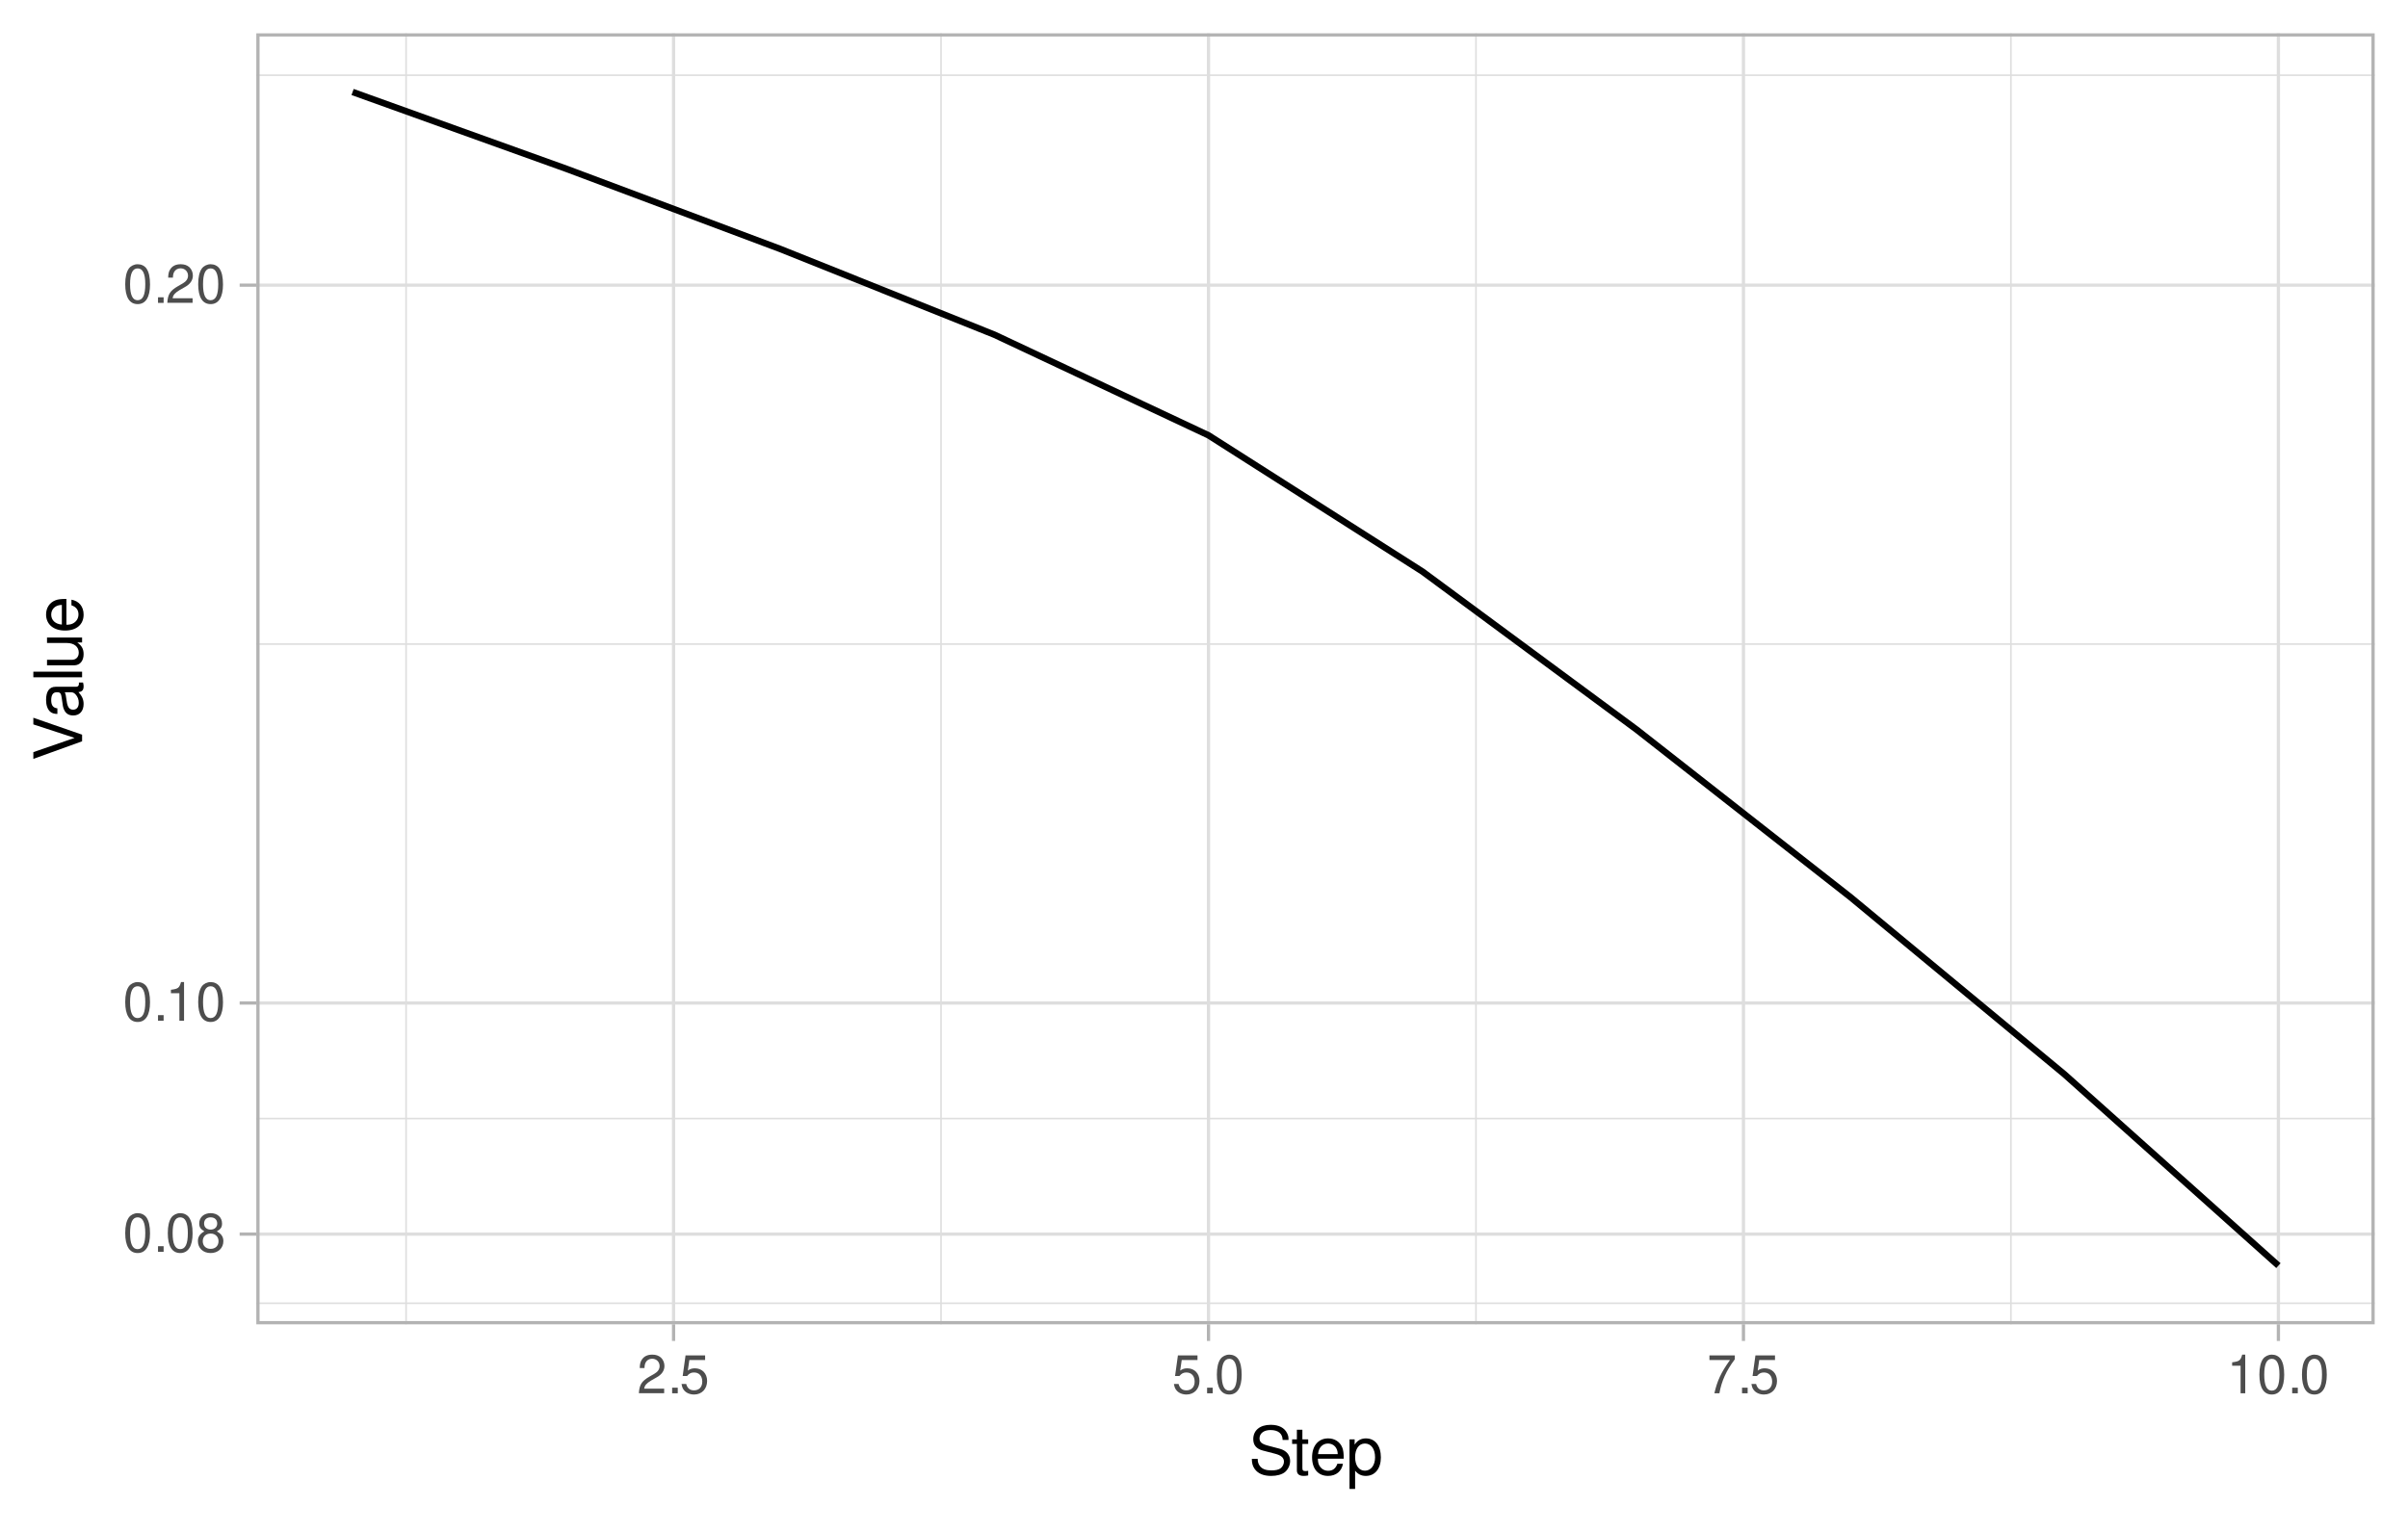
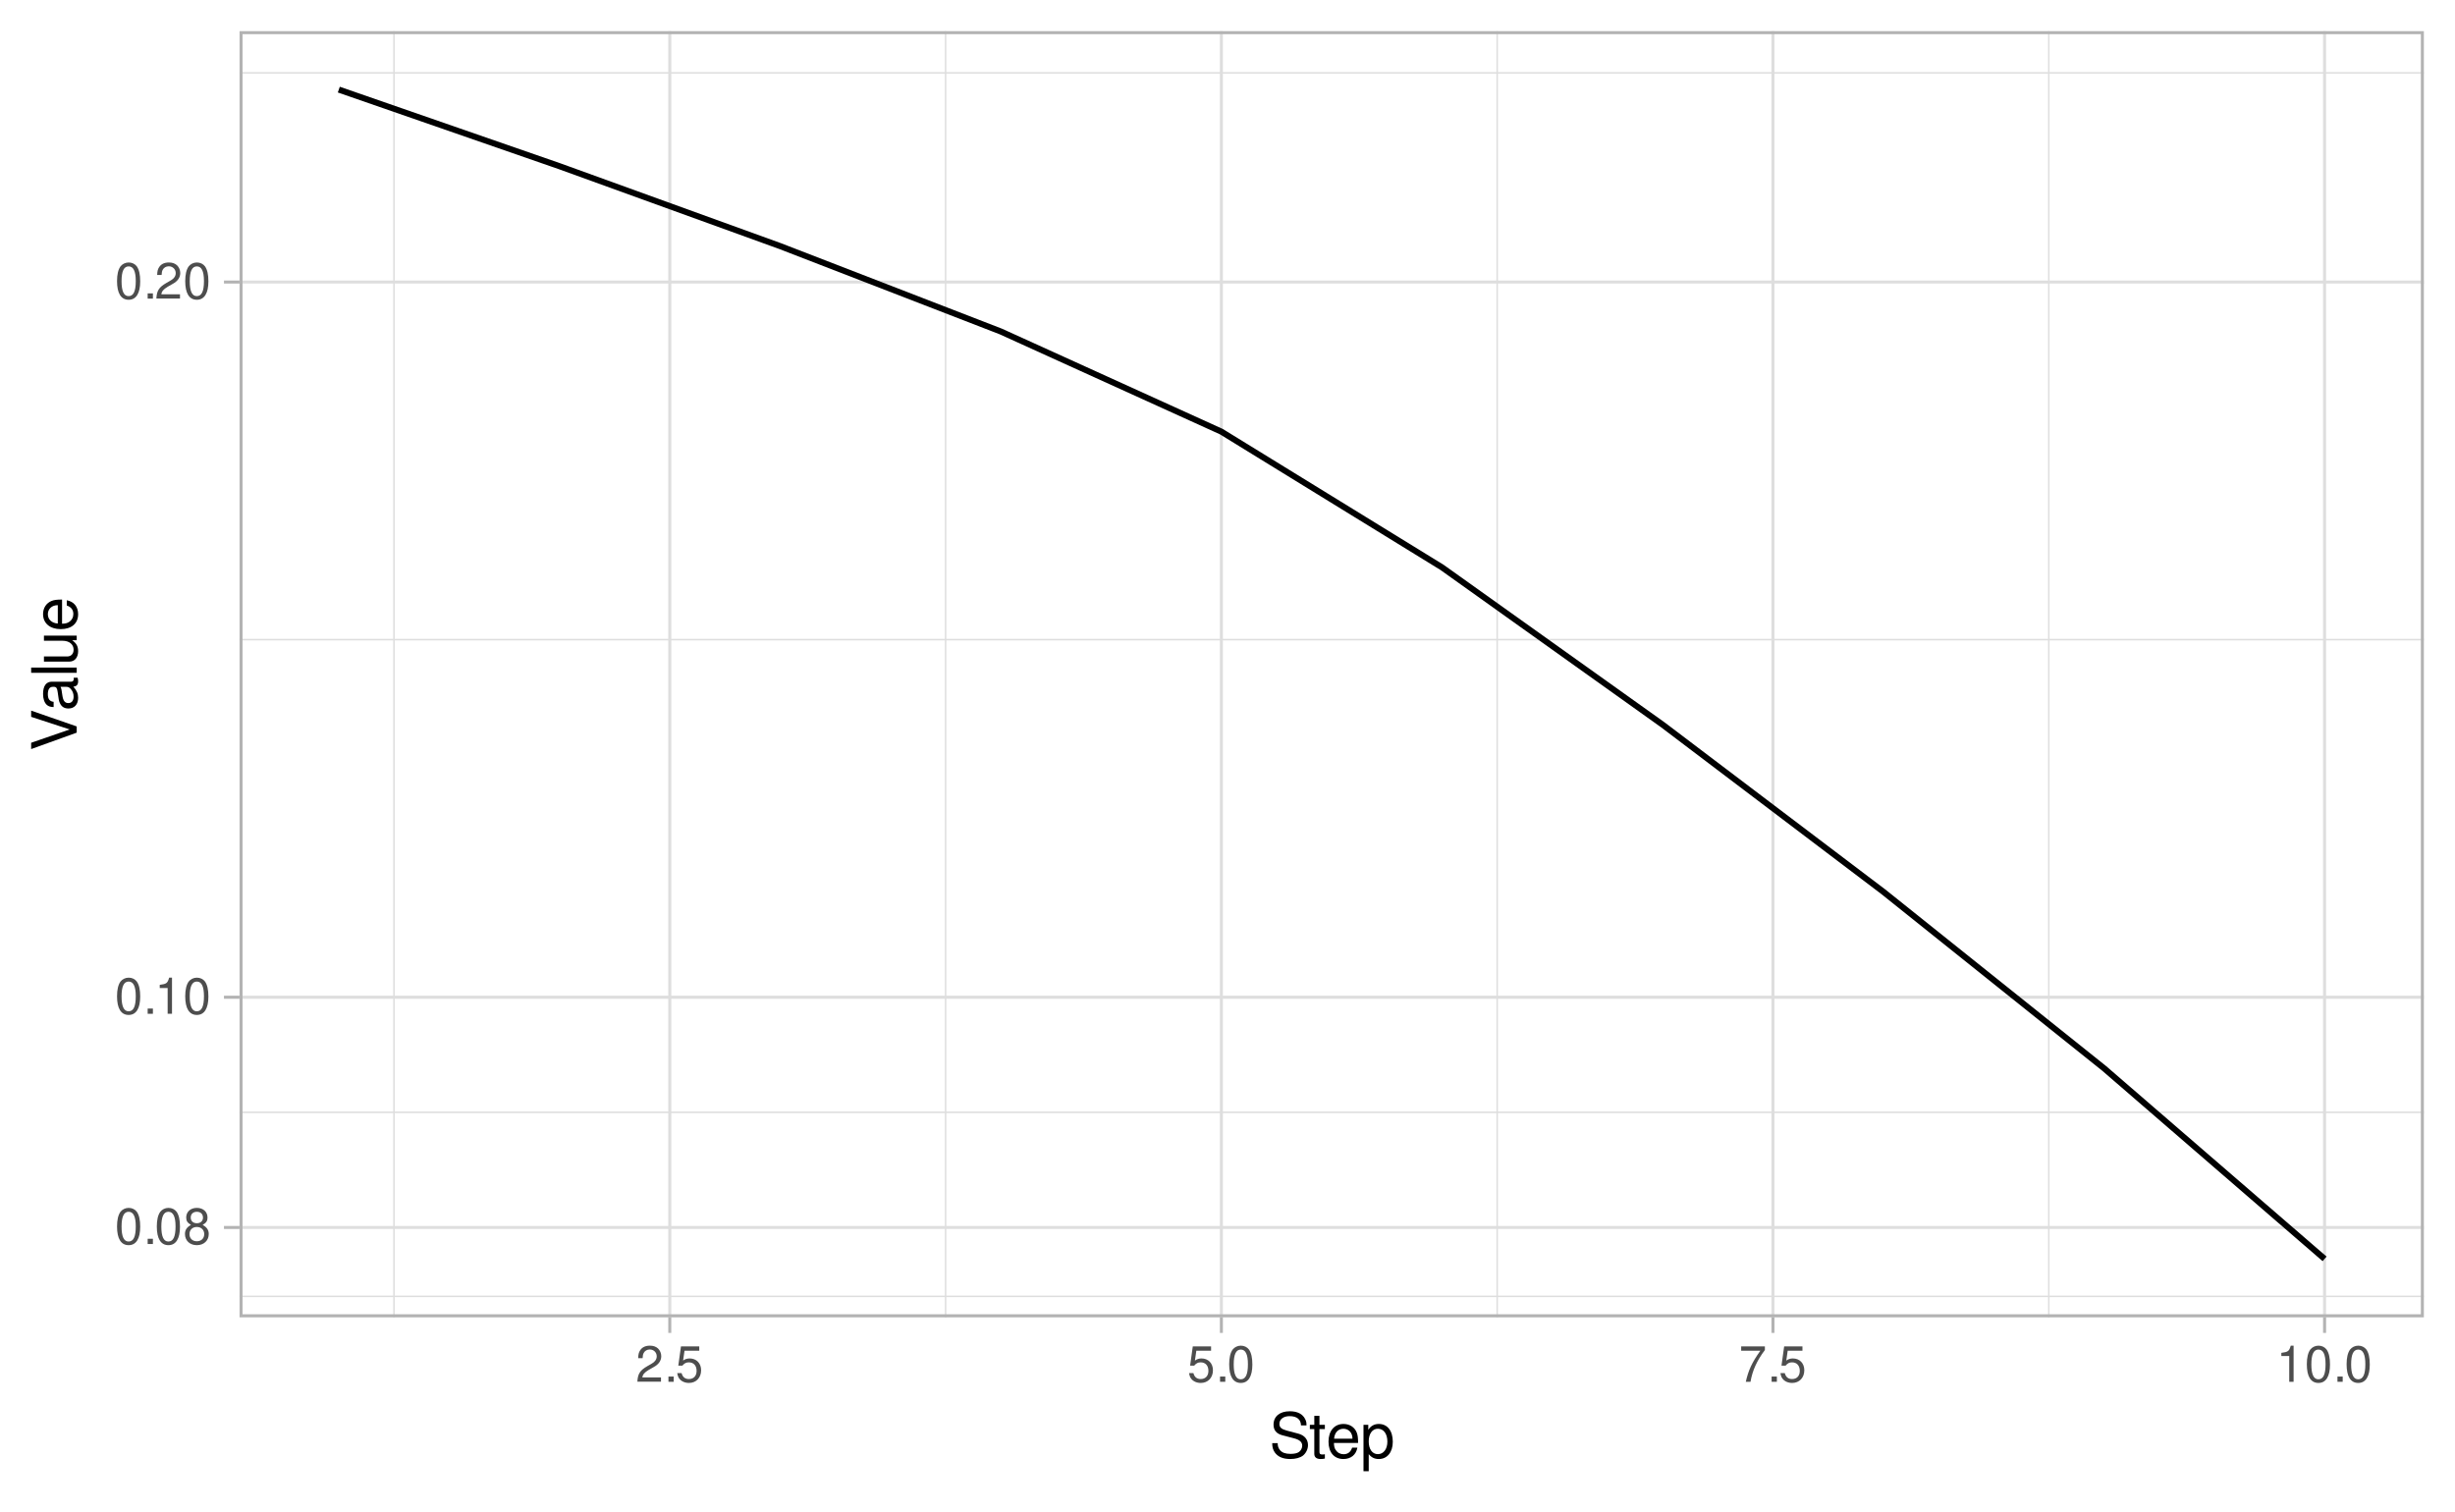
- <svg xmlns="http://www.w3.org/2000/svg" xmlns:xlink="http://www.w3.org/1999/xlink" width="396pt" height="252pt" viewBox="0 0 396 252" version="1.1">
+ <svg xmlns="http://www.w3.org/2000/svg" xmlns:xlink="http://www.w3.org/1999/xlink" width="432pt" height="266pt" viewBox="0 0 432 266" version="1.1">
  <defs>
    <g>
      <symbol overflow="visible" id="glyph0-0">
        <path style="stroke:none;" d="" />
      </symbol>
      <symbol overflow="visible" id="glyph0-1">
        <path style="stroke:none;" d="M 2.422 -6.359 C 1.844 -6.359 1.312 -6.094 0.984 -5.672 C 0.578 -5.109 0.375 -4.25 0.375 -3.078 C 0.375 -0.938 1.078 0.203 2.422 0.203 C 3.734 0.203 4.453 -0.938 4.453 -3.031 C 4.453 -4.25 4.266 -5.078 3.859 -5.672 C 3.531 -6.109 3.016 -6.359 2.422 -6.359 Z M 2.422 -5.672 C 3.25 -5.672 3.672 -4.828 3.672 -3.094 C 3.672 -1.281 3.266 -0.438 2.406 -0.438 C 1.578 -0.438 1.172 -1.312 1.172 -3.062 C 1.172 -4.828 1.578 -5.672 2.422 -5.672 Z M 2.422 -5.672 " />
      </symbol>
      <symbol overflow="visible" id="glyph0-2">
        <path style="stroke:none;" d="M 1.688 -0.922 L 0.766 -0.922 L 0.766 0 L 1.688 0 Z M 1.688 -0.922 " />
      </symbol>
      <symbol overflow="visible" id="glyph0-3">
        <path style="stroke:none;" d="M 3.438 -3.359 C 4.094 -3.75 4.297 -4.062 4.297 -4.656 C 4.297 -5.672 3.531 -6.359 2.422 -6.359 C 1.312 -6.359 0.547 -5.672 0.547 -4.672 C 0.547 -4.062 0.75 -3.75 1.391 -3.359 C 0.672 -2.984 0.328 -2.469 0.328 -1.766 C 0.328 -0.609 1.172 0.203 2.422 0.203 C 3.656 0.203 4.516 -0.609 4.516 -1.766 C 4.516 -2.469 4.156 -2.984 3.438 -3.359 Z M 2.422 -5.672 C 3.078 -5.672 3.5 -5.281 3.5 -4.641 C 3.5 -4.047 3.062 -3.656 2.422 -3.656 C 1.766 -3.656 1.344 -4.047 1.344 -4.656 C 1.344 -5.281 1.766 -5.672 2.422 -5.672 Z M 2.422 -3 C 3.188 -3 3.719 -2.484 3.719 -1.75 C 3.719 -0.984 3.203 -0.484 2.406 -0.484 C 1.641 -0.484 1.125 -1 1.125 -1.734 C 1.125 -2.5 1.641 -3 2.422 -3 Z M 2.422 -3 " />
      </symbol>
      <symbol overflow="visible" id="glyph0-4">
        <path style="stroke:none;" d="M 2.281 -4.531 L 2.281 0 L 3.047 0 L 3.047 -6.359 L 2.547 -6.359 C 2.266 -5.391 2.094 -5.25 0.891 -5.094 L 0.891 -4.531 Z M 2.281 -4.531 " />
      </symbol>
      <symbol overflow="visible" id="glyph0-5">
        <path style="stroke:none;" d="M 4.453 -0.766 L 1.172 -0.766 C 1.25 -1.297 1.531 -1.625 2.297 -2.094 L 3.172 -2.594 C 4.047 -3.062 4.5 -3.719 4.5 -4.5 C 4.5 -5.031 4.281 -5.531 3.922 -5.875 C 3.547 -6.203 3.094 -6.359 2.5 -6.359 C 1.703 -6.359 1.125 -6.078 0.781 -5.531 C 0.547 -5.203 0.453 -4.797 0.438 -4.156 L 1.219 -4.156 C 1.234 -4.594 1.297 -4.844 1.406 -5.062 C 1.594 -5.438 2 -5.688 2.469 -5.688 C 3.172 -5.688 3.703 -5.172 3.703 -4.484 C 3.703 -3.969 3.406 -3.531 2.859 -3.219 L 2.047 -2.75 C 0.75 -2 0.375 -1.406 0.297 -0.016 L 4.453 -0.016 Z M 4.453 -0.766 " />
      </symbol>
      <symbol overflow="visible" id="glyph0-6">
        <path style="stroke:none;" d="M 4.188 -6.234 L 0.969 -6.234 L 0.5 -2.844 L 1.219 -2.844 C 1.578 -3.266 1.875 -3.422 2.359 -3.422 C 3.203 -3.422 3.719 -2.844 3.719 -1.922 C 3.719 -1.031 3.203 -0.484 2.359 -0.484 C 1.688 -0.484 1.266 -0.828 1.078 -1.531 L 0.312 -1.531 C 0.406 -1.016 0.5 -0.781 0.688 -0.547 C 1.031 -0.078 1.672 0.203 2.375 0.203 C 3.641 0.203 4.516 -0.719 4.516 -2.031 C 4.516 -3.266 3.688 -4.109 2.5 -4.109 C 2.062 -4.109 1.703 -4 1.344 -3.734 L 1.594 -5.469 L 4.188 -5.469 Z M 4.188 -6.234 " />
      </symbol>
      <symbol overflow="visible" id="glyph0-7">
        <path style="stroke:none;" d="M 4.578 -6.234 L 0.406 -6.234 L 0.406 -5.469 L 3.781 -5.469 C 2.281 -3.359 1.688 -2.047 1.219 0 L 2.047 0 C 2.391 -2 3.172 -3.719 4.578 -5.594 Z M 4.578 -6.234 " />
      </symbol>
      <symbol overflow="visible" id="glyph1-0">
        <path style="stroke:none;" d="" />
      </symbol>
      <symbol overflow="visible" id="glyph1-1">
        <path style="stroke:none;" d="M 6.562 -5.672 C 6.562 -6.219 6.516 -6.375 6.344 -6.75 C 5.906 -7.672 4.969 -8.156 3.625 -8.156 C 1.859 -8.156 0.766 -7.25 0.766 -5.797 C 0.766 -4.812 1.281 -4.203 2.344 -3.922 L 4.328 -3.406 C 5.359 -3.141 5.812 -2.734 5.812 -2.094 C 5.812 -1.672 5.578 -1.234 5.234 -0.984 C 4.922 -0.766 4.406 -0.656 3.766 -0.656 C 2.875 -0.656 2.297 -0.859 1.906 -1.312 C 1.609 -1.672 1.484 -2.062 1.5 -2.547 L 0.531 -2.547 C 0.531 -1.812 0.688 -1.328 1 -0.891 C 1.547 -0.125 2.469 0.25 3.703 0.25 C 4.656 0.25 5.438 0.031 5.953 -0.359 C 6.484 -0.797 6.828 -1.5 6.828 -2.203 C 6.828 -3.188 6.219 -3.922 5.125 -4.219 L 3.109 -4.75 C 2.141 -5.016 1.797 -5.328 1.797 -5.938 C 1.797 -6.75 2.516 -7.297 3.594 -7.297 C 4.859 -7.297 5.578 -6.719 5.594 -5.672 Z M 6.562 -5.672 " />
      </symbol>
      <symbol overflow="visible" id="glyph1-2">
        <path style="stroke:none;" d="M 2.797 -5.766 L 1.844 -5.766 L 1.844 -7.344 L 0.938 -7.344 L 0.938 -5.766 L 0.156 -5.766 L 0.156 -5.016 L 0.938 -5.016 L 0.938 -0.656 C 0.938 -0.062 1.328 0.25 2.047 0.25 C 2.281 0.25 2.484 0.234 2.797 0.172 L 2.797 -0.594 C 2.656 -0.562 2.547 -0.547 2.359 -0.547 C 1.953 -0.547 1.844 -0.656 1.844 -1.062 L 1.844 -5.016 L 2.797 -5.016 Z M 2.797 -5.766 " />
      </symbol>
      <symbol overflow="visible" id="glyph1-3">
        <path style="stroke:none;" d="M 5.641 -2.578 C 5.641 -3.453 5.578 -3.984 5.406 -4.406 C 5.031 -5.359 4.156 -5.922 3.078 -5.922 C 1.469 -5.922 0.438 -4.703 0.438 -2.812 C 0.438 -0.906 1.438 0.25 3.062 0.25 C 4.375 0.25 5.297 -0.5 5.516 -1.75 L 4.594 -1.75 C 4.344 -0.984 3.828 -0.594 3.094 -0.594 C 2.516 -0.594 2.016 -0.859 1.703 -1.344 C 1.484 -1.672 1.406 -2 1.391 -2.578 Z M 1.422 -3.328 C 1.5 -4.391 2.141 -5.078 3.062 -5.078 C 4 -5.078 4.656 -4.359 4.656 -3.328 Z M 1.422 -3.328 " />
      </symbol>
      <symbol overflow="visible" id="glyph1-4">
        <path style="stroke:none;" d="M 0.594 2.391 L 1.516 2.391 L 1.516 -0.609 C 2 -0.016 2.547 0.25 3.281 0.25 C 4.781 0.25 5.75 -0.953 5.75 -2.781 C 5.75 -4.719 4.812 -5.922 3.281 -5.922 C 2.5 -5.922 1.875 -5.578 1.438 -4.891 L 1.438 -5.766 L 0.594 -5.766 Z M 3.125 -5.078 C 4.141 -5.078 4.797 -4.188 4.797 -2.812 C 4.797 -1.5 4.125 -0.609 3.125 -0.609 C 2.141 -0.609 1.516 -1.484 1.516 -2.844 C 1.516 -4.188 2.141 -5.078 3.125 -5.078 Z M 3.125 -5.078 " />
      </symbol>
      <symbol overflow="visible" id="glyph2-0">
        <path style="stroke:none;" d="" />
      </symbol>
      <symbol overflow="visible" id="glyph2-1">
        <path style="stroke:none;" d="M 0 -4.312 L -8.016 -7.094 L -8.016 -6 L -1.234 -3.781 L -8.016 -1.438 L -8.016 -0.328 L 0 -3.219 Z M 0 -4.312 " />
      </symbol>
      <symbol overflow="visible" id="glyph2-2">
        <path style="stroke:none;" d="M -0.531 -5.891 C -0.516 -5.781 -0.516 -5.734 -0.516 -5.688 C -0.516 -5.375 -0.688 -5.188 -0.969 -5.188 L -4.359 -5.188 C -5.375 -5.188 -5.922 -4.438 -5.922 -3.031 C -5.922 -2.172 -5.688 -1.5 -5.266 -1.109 C -4.969 -0.844 -4.625 -0.734 -4.062 -0.719 L -4.062 -1.641 C -4.766 -1.719 -5.078 -2.141 -5.078 -2.984 C -5.078 -3.828 -4.781 -4.281 -4.219 -4.281 L -3.984 -4.281 C -3.594 -4.266 -3.438 -4.062 -3.344 -3.328 C -3.172 -2.031 -3.141 -1.828 -2.984 -1.469 C -2.703 -0.797 -2.203 -0.469 -1.453 -0.469 C -0.406 -0.469 0.25 -1.188 0.25 -2.359 C 0.25 -3.078 0 -3.656 -0.594 -4.312 C 0 -4.375 0.25 -4.656 0.25 -5.266 C 0.25 -5.453 0.234 -5.578 0.156 -5.891 Z M -1.812 -4.281 C -1.5 -4.281 -1.312 -4.188 -1.062 -3.922 C -0.719 -3.547 -0.547 -3.094 -0.547 -2.547 C -0.547 -1.844 -0.891 -1.422 -1.469 -1.422 C -2.078 -1.422 -2.391 -1.812 -2.531 -2.812 C -2.656 -3.781 -2.703 -3.969 -2.844 -4.281 Z M -1.812 -4.281 " />
      </symbol>
      <symbol overflow="visible" id="glyph2-3">
        <path style="stroke:none;" d="M -8.016 -1.672 L -8.016 -0.75 L 0 -0.75 L 0 -1.672 Z M -8.016 -1.672 " />
      </symbol>
      <symbol overflow="visible" id="glyph2-4">
        <path style="stroke:none;" d="M 0 -5.297 L -5.766 -5.297 L -5.766 -4.391 L -2.5 -4.391 C -1.312 -4.391 -0.547 -3.766 -0.547 -2.812 C -0.547 -2.094 -0.984 -1.625 -1.688 -1.625 L -5.766 -1.625 L -5.766 -0.719 L -1.312 -0.719 C -0.359 -0.719 0.25 -1.438 0.25 -2.547 C 0.25 -3.406 -0.047 -3.938 -0.797 -4.484 L 0 -4.484 Z M 0 -5.297 " />
      </symbol>
      <symbol overflow="visible" id="glyph2-5">
        <path style="stroke:none;" d="M -2.578 -5.641 C -3.453 -5.641 -3.984 -5.578 -4.406 -5.406 C -5.359 -5.031 -5.922 -4.156 -5.922 -3.078 C -5.922 -1.469 -4.703 -0.438 -2.812 -0.438 C -0.906 -0.438 0.25 -1.438 0.25 -3.062 C 0.25 -4.375 -0.5 -5.297 -1.75 -5.516 L -1.75 -4.594 C -0.984 -4.344 -0.594 -3.828 -0.594 -3.094 C -0.594 -2.516 -0.859 -2.016 -1.344 -1.703 C -1.672 -1.484 -2 -1.406 -2.578 -1.391 Z M -3.328 -1.422 C -4.391 -1.5 -5.078 -2.141 -5.078 -3.062 C -5.078 -4 -4.359 -4.656 -3.328 -4.656 Z M -3.328 -1.422 " />
      </symbol>
    </g>
    <clipPath id="clip1">
-       <path d="M 42.152 5.48 L 390.523 5.48 L 390.523 217.852 L 42.152 217.852 Z M 42.152 5.48 " />
+       <path d="M 42.152 5.48 L 426.523 5.48 L 426.523 231.852 L 42.152 231.852 Z M 42.152 5.48 " />
    </clipPath>
    <clipPath id="clip2">
-       <path d="M 42.152 214 L 390.523 214 L 390.523 215 L 42.152 215 Z M 42.152 214 " />
+       <path d="M 42.152 228 L 426.523 228 L 426.523 229 L 42.152 229 Z M 42.152 228 " />
    </clipPath>
    <clipPath id="clip3">
-       <path d="M 42.152 183 L 390.523 183 L 390.523 185 L 42.152 185 Z M 42.152 183 " />
+       <path d="M 42.152 195 L 426.523 195 L 426.523 196 L 42.152 196 Z M 42.152 195 " />
    </clipPath>
    <clipPath id="clip4">
-       <path d="M 42.152 105 L 390.523 105 L 390.523 107 L 42.152 107 Z M 42.152 105 " />
+       <path d="M 42.152 112 L 426.523 112 L 426.523 113 L 42.152 113 Z M 42.152 112 " />
    </clipPath>
    <clipPath id="clip5">
-       <path d="M 42.152 12 L 390.523 12 L 390.523 13 L 42.152 13 Z M 42.152 12 " />
+       <path d="M 42.152 12 L 426.523 12 L 426.523 13 L 42.152 13 Z M 42.152 12 " />
    </clipPath>
    <clipPath id="clip6">
-       <path d="M 66 5.48 L 67 5.48 L 67 217.852 L 66 217.852 Z M 66 5.48 " />
+       <path d="M 69 5.48 L 70 5.48 L 70 231.852 L 69 231.852 Z M 69 5.48 " />
    </clipPath>
    <clipPath id="clip7">
-       <path d="M 154 5.48 L 155 5.48 L 155 217.852 L 154 217.852 Z M 154 5.48 " />
+       <path d="M 166 5.48 L 167 5.48 L 167 231.852 L 166 231.852 Z M 166 5.48 " />
    </clipPath>
    <clipPath id="clip8">
-       <path d="M 242 5.48 L 243 5.48 L 243 217.852 L 242 217.852 Z M 242 5.48 " />
+       <path d="M 263 5.48 L 264 5.48 L 264 231.852 L 263 231.852 Z M 263 5.48 " />
    </clipPath>
    <clipPath id="clip9">
-       <path d="M 330 5.48 L 331 5.48 L 331 217.852 L 330 217.852 Z M 330 5.48 " />
+       <path d="M 360 5.48 L 361 5.48 L 361 231.852 L 360 231.852 Z M 360 5.48 " />
    </clipPath>
    <clipPath id="clip10">
-       <path d="M 42.152 202 L 390.523 202 L 390.523 204 L 42.152 204 Z M 42.152 202 " />
+       <path d="M 42.152 215 L 426.523 215 L 426.523 217 L 42.152 217 Z M 42.152 215 " />
    </clipPath>
    <clipPath id="clip11">
-       <path d="M 42.152 164 L 390.523 164 L 390.523 166 L 42.152 166 Z M 42.152 164 " />
+       <path d="M 42.152 175 L 426.523 175 L 426.523 176 L 42.152 176 Z M 42.152 175 " />
    </clipPath>
    <clipPath id="clip12">
-       <path d="M 42.152 46 L 390.523 46 L 390.523 48 L 42.152 48 Z M 42.152 46 " />
+       <path d="M 42.152 49 L 426.523 49 L 426.523 50 L 42.152 50 Z M 42.152 49 " />
    </clipPath>
    <clipPath id="clip13">
-       <path d="M 110 5.48 L 112 5.48 L 112 217.852 L 110 217.852 Z M 110 5.48 " />
+       <path d="M 117 5.48 L 119 5.48 L 119 231.852 L 117 231.852 Z M 117 5.48 " />
    </clipPath>
    <clipPath id="clip14">
-       <path d="M 198 5.48 L 200 5.48 L 200 217.852 L 198 217.852 Z M 198 5.48 " />
+       <path d="M 214 5.48 L 216 5.48 L 216 231.852 L 214 231.852 Z M 214 5.48 " />
    </clipPath>
    <clipPath id="clip15">
-       <path d="M 286 5.48 L 287 5.48 L 287 217.852 L 286 217.852 Z M 286 5.48 " />
+       <path d="M 311 5.48 L 313 5.48 L 313 231.852 L 311 231.852 Z M 311 5.48 " />
    </clipPath>
    <clipPath id="clip16">
-       <path d="M 374 5.48 L 375 5.48 L 375 217.852 L 374 217.852 Z M 374 5.48 " />
+       <path d="M 408 5.48 L 410 5.48 L 410 231.852 L 408 231.852 Z M 408 5.48 " />
    </clipPath>
    <clipPath id="clip17">
-       <path d="M 42.152 5.48 L 390.523 5.48 L 390.523 217.852 L 42.152 217.852 Z M 42.152 5.48 " />
+       <path d="M 42.152 5.48 L 426.523 5.48 L 426.523 231.852 L 42.152 231.852 Z M 42.152 5.48 " />
    </clipPath>
  </defs>
-   <g id="surface40">
-     <rect x="0" y="0" width="396" height="252" style="fill:rgb(100%,100%,100%);fill-opacity:1;stroke:none;" />
-     <rect x="0" y="0" width="396" height="252" style="fill:rgb(100%,100%,100%);fill-opacity:1;stroke:none;" />
-     <path style="fill:none;stroke-width:1.067;stroke-linecap:round;stroke-linejoin:round;stroke:rgb(100%,100%,100%);stroke-opacity:1;stroke-miterlimit:10;" d="M 0 252 L 396 252 L 396 0 L 0 0 Z M 0 252 " />
+   <g id="surface187">
+     <rect x="0" y="0" width="432" height="266" style="fill:rgb(100%,100%,100%);fill-opacity:1;stroke:none;" />
+     <rect x="0" y="0" width="432" height="266" style="fill:rgb(100%,100%,100%);fill-opacity:1;stroke:none;" />
+     <path style="fill:none;stroke-width:1.067;stroke-linecap:round;stroke-linejoin:round;stroke:rgb(100%,100%,100%);stroke-opacity:1;stroke-miterlimit:10;" d="M 0 266 L 432 266 L 432 0 L 0 0 Z M 0 266 " />
    <g clip-path="url(#clip1)" clip-rule="nonzero">
-       <path style=" stroke:none;fill-rule:nonzero;fill:rgb(100%,100%,100%);fill-opacity:1;" d="M 42.152 217.848 L 390.523 217.848 L 390.523 5.477 L 42.152 5.477 Z M 42.152 217.848 " />
+       <path style=" stroke:none;fill-rule:nonzero;fill:rgb(100%,100%,100%);fill-opacity:1;" d="M 42.152 231.848 L 426.523 231.848 L 426.523 5.477 L 42.152 5.477 Z M 42.152 231.848 " />
    </g>
    <g clip-path="url(#clip2)" clip-rule="nonzero">
-       <path style="fill:none;stroke-width:0.267;stroke-linecap:butt;stroke-linejoin:round;stroke:rgb(87.059%,87.059%,87.059%);stroke-opacity:1;stroke-miterlimit:10;" d="M 42.152 214.383 L 390.52 214.383 " />
+       <path style="fill:none;stroke-width:0.267;stroke-linecap:butt;stroke-linejoin:round;stroke:rgb(87.059%,87.059%,87.059%);stroke-opacity:1;stroke-miterlimit:10;" d="M 42.152 228.156 L 426.52 228.156 " />
    </g>
    <g clip-path="url(#clip3)" clip-rule="nonzero">
-       <path style="fill:none;stroke-width:0.267;stroke-linecap:butt;stroke-linejoin:round;stroke:rgb(87.059%,87.059%,87.059%);stroke-opacity:1;stroke-miterlimit:10;" d="M 42.152 184.004 L 390.52 184.004 " />
+       <path style="fill:none;stroke-width:0.267;stroke-linecap:butt;stroke-linejoin:round;stroke:rgb(87.059%,87.059%,87.059%);stroke-opacity:1;stroke-miterlimit:10;" d="M 42.152 195.77 L 426.52 195.77 " />
    </g>
    <g clip-path="url(#clip4)" clip-rule="nonzero">
-       <path style="fill:none;stroke-width:0.267;stroke-linecap:butt;stroke-linejoin:round;stroke:rgb(87.059%,87.059%,87.059%);stroke-opacity:1;stroke-miterlimit:10;" d="M 42.152 105.953 L 390.52 105.953 " />
+       <path style="fill:none;stroke-width:0.267;stroke-linecap:butt;stroke-linejoin:round;stroke:rgb(87.059%,87.059%,87.059%);stroke-opacity:1;stroke-miterlimit:10;" d="M 42.152 112.574 L 426.52 112.574 " />
    </g>
    <g clip-path="url(#clip5)" clip-rule="nonzero">
-       <path style="fill:none;stroke-width:0.267;stroke-linecap:butt;stroke-linejoin:round;stroke:rgb(87.059%,87.059%,87.059%);stroke-opacity:1;stroke-miterlimit:10;" d="M 42.152 12.371 L 390.52 12.371 " />
+       <path style="fill:none;stroke-width:0.267;stroke-linecap:butt;stroke-linejoin:round;stroke:rgb(87.059%,87.059%,87.059%);stroke-opacity:1;stroke-miterlimit:10;" d="M 42.152 12.824 L 426.52 12.824 " />
    </g>
    <g clip-path="url(#clip6)" clip-rule="nonzero">
-       <path style="fill:none;stroke-width:0.267;stroke-linecap:butt;stroke-linejoin:round;stroke:rgb(87.059%,87.059%,87.059%);stroke-opacity:1;stroke-miterlimit:10;" d="M 66.781 217.848 L 66.781 5.48 " />
+       <path style="fill:none;stroke-width:0.267;stroke-linecap:butt;stroke-linejoin:round;stroke:rgb(87.059%,87.059%,87.059%);stroke-opacity:1;stroke-miterlimit:10;" d="M 69.328 231.848 L 69.328 5.48 " />
    </g>
    <g clip-path="url(#clip7)" clip-rule="nonzero">
-       <path style="fill:none;stroke-width:0.267;stroke-linecap:butt;stroke-linejoin:round;stroke:rgb(87.059%,87.059%,87.059%);stroke-opacity:1;stroke-miterlimit:10;" d="M 154.754 217.848 L 154.754 5.48 " />
+       <path style="fill:none;stroke-width:0.267;stroke-linecap:butt;stroke-linejoin:round;stroke:rgb(87.059%,87.059%,87.059%);stroke-opacity:1;stroke-miterlimit:10;" d="M 166.391 231.848 L 166.391 5.48 " />
    </g>
    <g clip-path="url(#clip8)" clip-rule="nonzero">
-       <path style="fill:none;stroke-width:0.267;stroke-linecap:butt;stroke-linejoin:round;stroke:rgb(87.059%,87.059%,87.059%);stroke-opacity:1;stroke-miterlimit:10;" d="M 242.727 217.848 L 242.727 5.48 " />
+       <path style="fill:none;stroke-width:0.267;stroke-linecap:butt;stroke-linejoin:round;stroke:rgb(87.059%,87.059%,87.059%);stroke-opacity:1;stroke-miterlimit:10;" d="M 263.453 231.848 L 263.453 5.48 " />
    </g>
    <g clip-path="url(#clip9)" clip-rule="nonzero">
-       <path style="fill:none;stroke-width:0.267;stroke-linecap:butt;stroke-linejoin:round;stroke:rgb(87.059%,87.059%,87.059%);stroke-opacity:1;stroke-miterlimit:10;" d="M 330.699 217.848 L 330.699 5.48 " />
+       <path style="fill:none;stroke-width:0.267;stroke-linecap:butt;stroke-linejoin:round;stroke:rgb(87.059%,87.059%,87.059%);stroke-opacity:1;stroke-miterlimit:10;" d="M 360.52 231.848 L 360.52 5.48 " />
    </g>
    <g clip-path="url(#clip10)" clip-rule="nonzero">
-       <path style="fill:none;stroke-width:0.533;stroke-linecap:butt;stroke-linejoin:round;stroke:rgb(87.059%,87.059%,87.059%);stroke-opacity:1;stroke-miterlimit:10;" d="M 42.152 203.008 L 390.52 203.008 " />
+       <path style="fill:none;stroke-width:0.533;stroke-linecap:butt;stroke-linejoin:round;stroke:rgb(87.059%,87.059%,87.059%);stroke-opacity:1;stroke-miterlimit:10;" d="M 42.152 216.031 L 426.52 216.031 " />
    </g>
    <g clip-path="url(#clip11)" clip-rule="nonzero">
-       <path style="fill:none;stroke-width:0.533;stroke-linecap:butt;stroke-linejoin:round;stroke:rgb(87.059%,87.059%,87.059%);stroke-opacity:1;stroke-miterlimit:10;" d="M 42.152 164.996 L 390.52 164.996 " />
+       <path style="fill:none;stroke-width:0.533;stroke-linecap:butt;stroke-linejoin:round;stroke:rgb(87.059%,87.059%,87.059%);stroke-opacity:1;stroke-miterlimit:10;" d="M 42.152 175.512 L 426.52 175.512 " />
    </g>
    <g clip-path="url(#clip12)" clip-rule="nonzero">
-       <path style="fill:none;stroke-width:0.533;stroke-linecap:butt;stroke-linejoin:round;stroke:rgb(87.059%,87.059%,87.059%);stroke-opacity:1;stroke-miterlimit:10;" d="M 42.152 46.91 L 390.52 46.91 " />
+       <path style="fill:none;stroke-width:0.533;stroke-linecap:butt;stroke-linejoin:round;stroke:rgb(87.059%,87.059%,87.059%);stroke-opacity:1;stroke-miterlimit:10;" d="M 42.152 49.641 L 426.52 49.641 " />
    </g>
    <g clip-path="url(#clip13)" clip-rule="nonzero">
-       <path style="fill:none;stroke-width:0.533;stroke-linecap:butt;stroke-linejoin:round;stroke:rgb(87.059%,87.059%,87.059%);stroke-opacity:1;stroke-miterlimit:10;" d="M 110.77 217.848 L 110.77 5.48 " />
+       <path style="fill:none;stroke-width:0.533;stroke-linecap:butt;stroke-linejoin:round;stroke:rgb(87.059%,87.059%,87.059%);stroke-opacity:1;stroke-miterlimit:10;" d="M 117.859 231.848 L 117.859 5.48 " />
    </g>
    <g clip-path="url(#clip14)" clip-rule="nonzero">
-       <path style="fill:none;stroke-width:0.533;stroke-linecap:butt;stroke-linejoin:round;stroke:rgb(87.059%,87.059%,87.059%);stroke-opacity:1;stroke-miterlimit:10;" d="M 198.742 217.848 L 198.742 5.48 " />
+       <path style="fill:none;stroke-width:0.533;stroke-linecap:butt;stroke-linejoin:round;stroke:rgb(87.059%,87.059%,87.059%);stroke-opacity:1;stroke-miterlimit:10;" d="M 214.922 231.848 L 214.922 5.48 " />
    </g>
    <g clip-path="url(#clip15)" clip-rule="nonzero">
-       <path style="fill:none;stroke-width:0.533;stroke-linecap:butt;stroke-linejoin:round;stroke:rgb(87.059%,87.059%,87.059%);stroke-opacity:1;stroke-miterlimit:10;" d="M 286.715 217.848 L 286.715 5.48 " />
+       <path style="fill:none;stroke-width:0.533;stroke-linecap:butt;stroke-linejoin:round;stroke:rgb(87.059%,87.059%,87.059%);stroke-opacity:1;stroke-miterlimit:10;" d="M 311.984 231.848 L 311.984 5.48 " />
    </g>
    <g clip-path="url(#clip16)" clip-rule="nonzero">
-       <path style="fill:none;stroke-width:0.533;stroke-linecap:butt;stroke-linejoin:round;stroke:rgb(87.059%,87.059%,87.059%);stroke-opacity:1;stroke-miterlimit:10;" d="M 374.688 217.848 L 374.688 5.48 " />
-     </g>
-     <path style="fill:none;stroke-width:1.067;stroke-linecap:butt;stroke-linejoin:round;stroke:rgb(0%,0%,0%);stroke-opacity:1;stroke-miterlimit:10;" d="M 57.984 15.133 L 93.176 27.781 L 128.363 40.973 L 163.551 55.066 L 198.742 71.609 L 233.93 94.02 L 269.117 120 L 304.309 147.578 L 339.496 176.715 L 374.688 208.195 " />
+       <path style="fill:none;stroke-width:0.533;stroke-linecap:butt;stroke-linejoin:round;stroke:rgb(87.059%,87.059%,87.059%);stroke-opacity:1;stroke-miterlimit:10;" d="M 409.051 231.848 L 409.051 5.48 " />
+     </g>
+     <path style="fill:none;stroke-width:1.067;stroke-linecap:butt;stroke-linejoin:round;stroke:rgb(0%,0%,0%);stroke-opacity:1;stroke-miterlimit:10;" d="M 59.621 15.77 L 98.449 29.25 L 137.273 43.312 L 176.098 58.336 L 214.922 75.969 L 253.75 99.859 L 292.574 127.547 L 331.398 156.945 L 370.223 188.004 L 409.051 221.559 " />
    <g clip-path="url(#clip17)" clip-rule="nonzero">
-       <path style="fill:none;stroke-width:1.067;stroke-linecap:round;stroke-linejoin:round;stroke:rgb(70.196%,70.196%,70.196%);stroke-opacity:1;stroke-miterlimit:10;" d="M 42.152 217.848 L 390.523 217.848 L 390.523 5.477 L 42.152 5.477 Z M 42.152 217.848 " />
-     </g>
-     <g style="fill:rgb(30.196%,30.196%,30.196%);fill-opacity:1;">
-       <use xlink:href="#glyph0-1" x="20.219" y="205.923" />
-       <use xlink:href="#glyph0-2" x="25.219" y="205.923" />
-       <use xlink:href="#glyph0-1" x="27.219" y="205.923" />
-       <use xlink:href="#glyph0-3" x="32.219" y="205.923" />
-     </g>
-     <g style="fill:rgb(30.196%,30.196%,30.196%);fill-opacity:1;">
-       <use xlink:href="#glyph0-1" x="20.219" y="167.911" />
-       <use xlink:href="#glyph0-2" x="25.219" y="167.911" />
-       <use xlink:href="#glyph0-4" x="27.219" y="167.911" />
-       <use xlink:href="#glyph0-1" x="32.219" y="167.911" />
-     </g>
-     <g style="fill:rgb(30.196%,30.196%,30.196%);fill-opacity:1;">
-       <use xlink:href="#glyph0-1" x="20.219" y="49.825" />
-       <use xlink:href="#glyph0-2" x="25.219" y="49.825" />
-       <use xlink:href="#glyph0-5" x="27.219" y="49.825" />
-       <use xlink:href="#glyph0-1" x="32.219" y="49.825" />
-     </g>
-     <path style="fill:none;stroke-width:0.533;stroke-linecap:butt;stroke-linejoin:round;stroke:rgb(70.196%,70.196%,70.196%);stroke-opacity:1;stroke-miterlimit:10;" d="M 39.41 203.008 L 42.152 203.008 " />
-     <path style="fill:none;stroke-width:0.533;stroke-linecap:butt;stroke-linejoin:round;stroke:rgb(70.196%,70.196%,70.196%);stroke-opacity:1;stroke-miterlimit:10;" d="M 39.41 164.996 L 42.152 164.996 " />
-     <path style="fill:none;stroke-width:0.533;stroke-linecap:butt;stroke-linejoin:round;stroke:rgb(70.196%,70.196%,70.196%);stroke-opacity:1;stroke-miterlimit:10;" d="M 39.41 46.91 L 42.152 46.91 " />
-     <path style="fill:none;stroke-width:0.533;stroke-linecap:butt;stroke-linejoin:round;stroke:rgb(70.196%,70.196%,70.196%);stroke-opacity:1;stroke-miterlimit:10;" d="M 110.77 220.59 L 110.77 217.848 " />
-     <path style="fill:none;stroke-width:0.533;stroke-linecap:butt;stroke-linejoin:round;stroke:rgb(70.196%,70.196%,70.196%);stroke-opacity:1;stroke-miterlimit:10;" d="M 198.742 220.59 L 198.742 217.848 " />
-     <path style="fill:none;stroke-width:0.533;stroke-linecap:butt;stroke-linejoin:round;stroke:rgb(70.196%,70.196%,70.196%);stroke-opacity:1;stroke-miterlimit:10;" d="M 286.715 220.59 L 286.715 217.848 " />
-     <path style="fill:none;stroke-width:0.533;stroke-linecap:butt;stroke-linejoin:round;stroke:rgb(70.196%,70.196%,70.196%);stroke-opacity:1;stroke-miterlimit:10;" d="M 374.688 220.59 L 374.688 217.848 " />
-     <g style="fill:rgb(30.196%,30.196%,30.196%);fill-opacity:1;">
-       <use xlink:href="#glyph0-5" x="104.77" y="229.196" />
-       <use xlink:href="#glyph0-2" x="109.77" y="229.196" />
-       <use xlink:href="#glyph0-6" x="111.77" y="229.196" />
-     </g>
-     <g style="fill:rgb(30.196%,30.196%,30.196%);fill-opacity:1;">
-       <use xlink:href="#glyph0-6" x="192.742" y="229.196" />
-       <use xlink:href="#glyph0-2" x="197.742" y="229.196" />
-       <use xlink:href="#glyph0-1" x="199.742" y="229.196" />
-     </g>
-     <g style="fill:rgb(30.196%,30.196%,30.196%);fill-opacity:1;">
-       <use xlink:href="#glyph0-7" x="280.715" y="229.196" />
-       <use xlink:href="#glyph0-2" x="285.715" y="229.196" />
-       <use xlink:href="#glyph0-6" x="287.715" y="229.196" />
-     </g>
-     <g style="fill:rgb(30.196%,30.196%,30.196%);fill-opacity:1;">
-       <use xlink:href="#glyph0-4" x="366.188" y="229.196" />
-       <use xlink:href="#glyph0-1" x="371.188" y="229.196" />
-       <use xlink:href="#glyph0-2" x="376.188" y="229.196" />
-       <use xlink:href="#glyph0-1" x="378.188" y="229.196" />
+       <path style="fill:none;stroke-width:1.067;stroke-linecap:round;stroke-linejoin:round;stroke:rgb(70.196%,70.196%,70.196%);stroke-opacity:1;stroke-miterlimit:10;" d="M 42.152 231.848 L 426.523 231.848 L 426.523 5.477 L 42.152 5.477 Z M 42.152 231.848 " />
+     </g>
+     <g style="fill:rgb(30.196%,30.196%,30.196%);fill-opacity:1;">
+       <use xlink:href="#glyph0-1" x="20.219" y="218.946" />
+       <use xlink:href="#glyph0-2" x="25.219" y="218.946" />
+       <use xlink:href="#glyph0-1" x="27.219" y="218.946" />
+       <use xlink:href="#glyph0-3" x="32.219" y="218.946" />
+     </g>
+     <g style="fill:rgb(30.196%,30.196%,30.196%);fill-opacity:1;">
+       <use xlink:href="#glyph0-1" x="20.219" y="178.427" />
+       <use xlink:href="#glyph0-2" x="25.219" y="178.427" />
+       <use xlink:href="#glyph0-4" x="27.219" y="178.427" />
+       <use xlink:href="#glyph0-1" x="32.219" y="178.427" />
+     </g>
+     <g style="fill:rgb(30.196%,30.196%,30.196%);fill-opacity:1;">
+       <use xlink:href="#glyph0-1" x="20.219" y="52.556" />
+       <use xlink:href="#glyph0-2" x="25.219" y="52.556" />
+       <use xlink:href="#glyph0-5" x="27.219" y="52.556" />
+       <use xlink:href="#glyph0-1" x="32.219" y="52.556" />
+     </g>
+     <path style="fill:none;stroke-width:0.533;stroke-linecap:butt;stroke-linejoin:round;stroke:rgb(70.196%,70.196%,70.196%);stroke-opacity:1;stroke-miterlimit:10;" d="M 39.41 216.031 L 42.152 216.031 " />
+     <path style="fill:none;stroke-width:0.533;stroke-linecap:butt;stroke-linejoin:round;stroke:rgb(70.196%,70.196%,70.196%);stroke-opacity:1;stroke-miterlimit:10;" d="M 39.41 175.512 L 42.152 175.512 " />
+     <path style="fill:none;stroke-width:0.533;stroke-linecap:butt;stroke-linejoin:round;stroke:rgb(70.196%,70.196%,70.196%);stroke-opacity:1;stroke-miterlimit:10;" d="M 39.41 49.641 L 42.152 49.641 " />
+     <path style="fill:none;stroke-width:0.533;stroke-linecap:butt;stroke-linejoin:round;stroke:rgb(70.196%,70.196%,70.196%);stroke-opacity:1;stroke-miterlimit:10;" d="M 117.859 234.59 L 117.859 231.848 " />
+     <path style="fill:none;stroke-width:0.533;stroke-linecap:butt;stroke-linejoin:round;stroke:rgb(70.196%,70.196%,70.196%);stroke-opacity:1;stroke-miterlimit:10;" d="M 214.922 234.59 L 214.922 231.848 " />
+     <path style="fill:none;stroke-width:0.533;stroke-linecap:butt;stroke-linejoin:round;stroke:rgb(70.196%,70.196%,70.196%);stroke-opacity:1;stroke-miterlimit:10;" d="M 311.984 234.59 L 311.984 231.848 " />
+     <path style="fill:none;stroke-width:0.533;stroke-linecap:butt;stroke-linejoin:round;stroke:rgb(70.196%,70.196%,70.196%);stroke-opacity:1;stroke-miterlimit:10;" d="M 409.051 234.59 L 409.051 231.848 " />
+     <g style="fill:rgb(30.196%,30.196%,30.196%);fill-opacity:1;">
+       <use xlink:href="#glyph0-5" x="111.859" y="243.196" />
+       <use xlink:href="#glyph0-2" x="116.859" y="243.196" />
+       <use xlink:href="#glyph0-6" x="118.859" y="243.196" />
+     </g>
+     <g style="fill:rgb(30.196%,30.196%,30.196%);fill-opacity:1;">
+       <use xlink:href="#glyph0-6" x="208.922" y="243.196" />
+       <use xlink:href="#glyph0-2" x="213.922" y="243.196" />
+       <use xlink:href="#glyph0-1" x="215.922" y="243.196" />
+     </g>
+     <g style="fill:rgb(30.196%,30.196%,30.196%);fill-opacity:1;">
+       <use xlink:href="#glyph0-7" x="305.984" y="243.196" />
+       <use xlink:href="#glyph0-2" x="310.984" y="243.196" />
+       <use xlink:href="#glyph0-6" x="312.984" y="243.196" />
+     </g>
+     <g style="fill:rgb(30.196%,30.196%,30.196%);fill-opacity:1;">
+       <use xlink:href="#glyph0-4" x="400.551" y="243.196" />
+       <use xlink:href="#glyph0-1" x="405.551" y="243.196" />
+       <use xlink:href="#glyph0-2" x="410.551" y="243.196" />
+       <use xlink:href="#glyph0-1" x="412.551" y="243.196" />
    </g>
    <g style="fill:rgb(0%,0%,0%);fill-opacity:1;">
-       <use xlink:href="#glyph1-1" x="205.336" y="242.538" />
-       <use xlink:href="#glyph1-2" x="212.336" y="242.538" />
-       <use xlink:href="#glyph1-3" x="215.336" y="242.538" />
-       <use xlink:href="#glyph1-4" x="221.336" y="242.538" />
+       <use xlink:href="#glyph1-1" x="223.336" y="256.538" />
+       <use xlink:href="#glyph1-2" x="230.336" y="256.538" />
+       <use xlink:href="#glyph1-3" x="233.336" y="256.538" />
+       <use xlink:href="#glyph1-4" x="239.336" y="256.538" />
    </g>
    <g style="fill:rgb(0%,0%,0%);fill-opacity:1;">
-       <use xlink:href="#glyph2-1" x="13.499" y="125.164" />
-       <use xlink:href="#glyph2-2" x="13.499" y="118.164" />
-       <use xlink:href="#glyph2-3" x="13.499" y="112.164" />
-       <use xlink:href="#glyph2-4" x="13.499" y="110.164" />
-       <use xlink:href="#glyph2-5" x="13.499" y="104.164" />
+       <use xlink:href="#glyph2-1" x="13.499" y="132.164" />
+       <use xlink:href="#glyph2-2" x="13.499" y="125.164" />
+       <use xlink:href="#glyph2-3" x="13.499" y="119.164" />
+       <use xlink:href="#glyph2-4" x="13.499" y="117.164" />
+       <use xlink:href="#glyph2-5" x="13.499" y="111.164" />
    </g>
  </g>
</svg>
